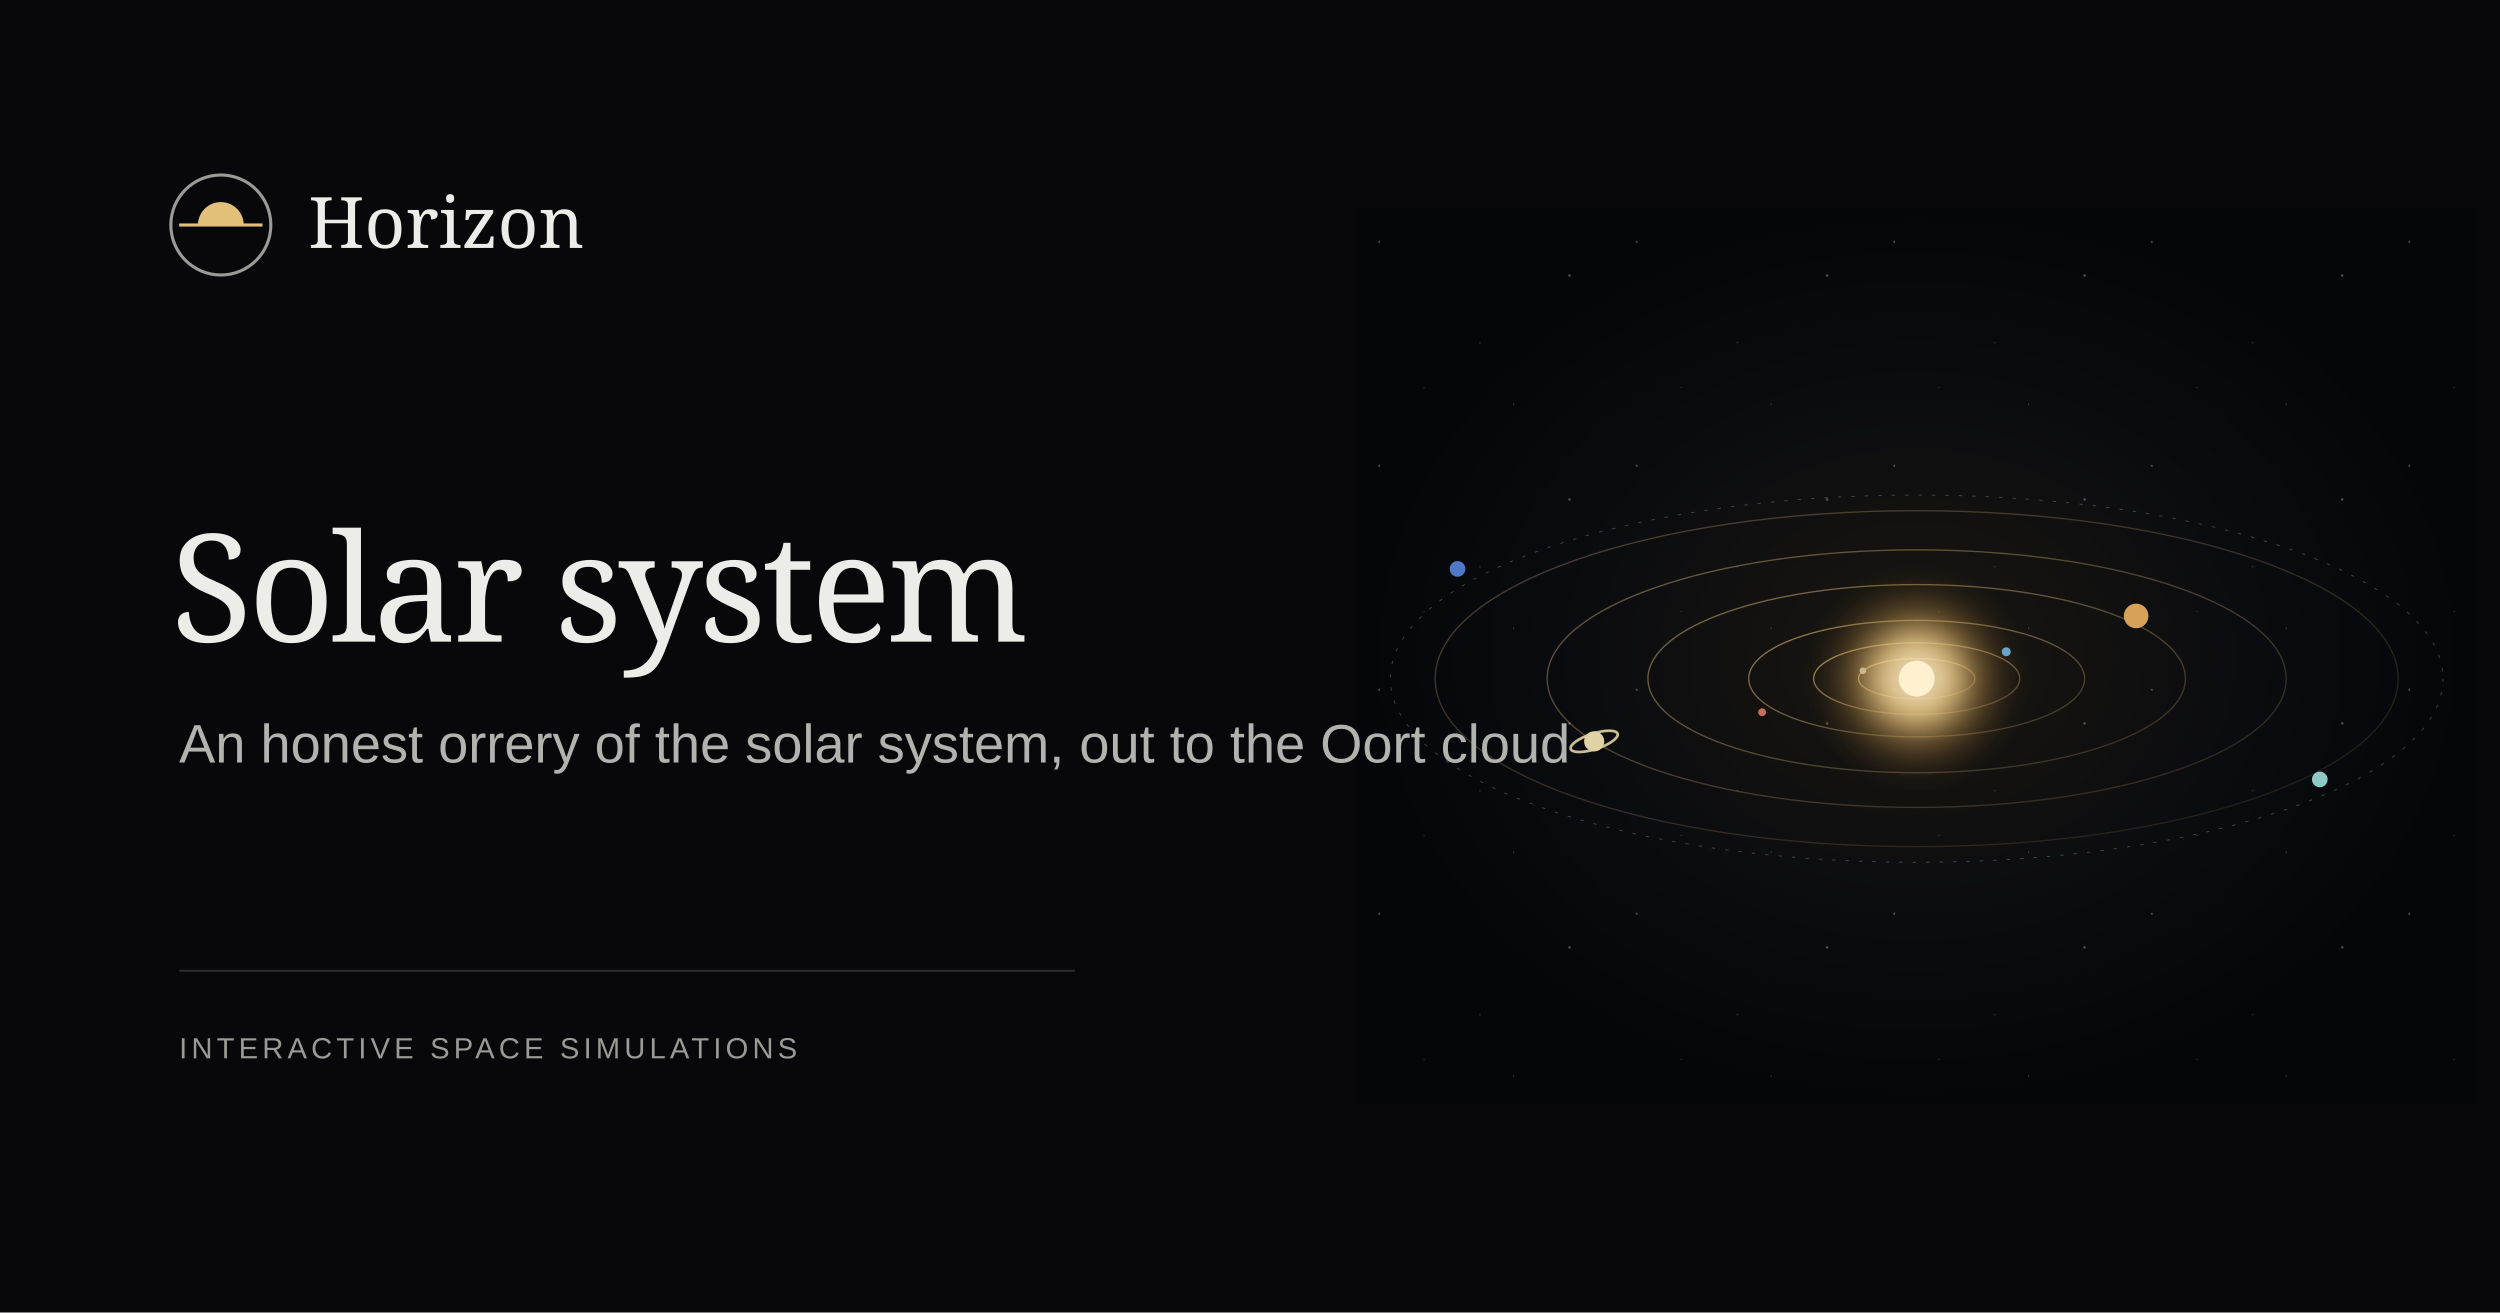
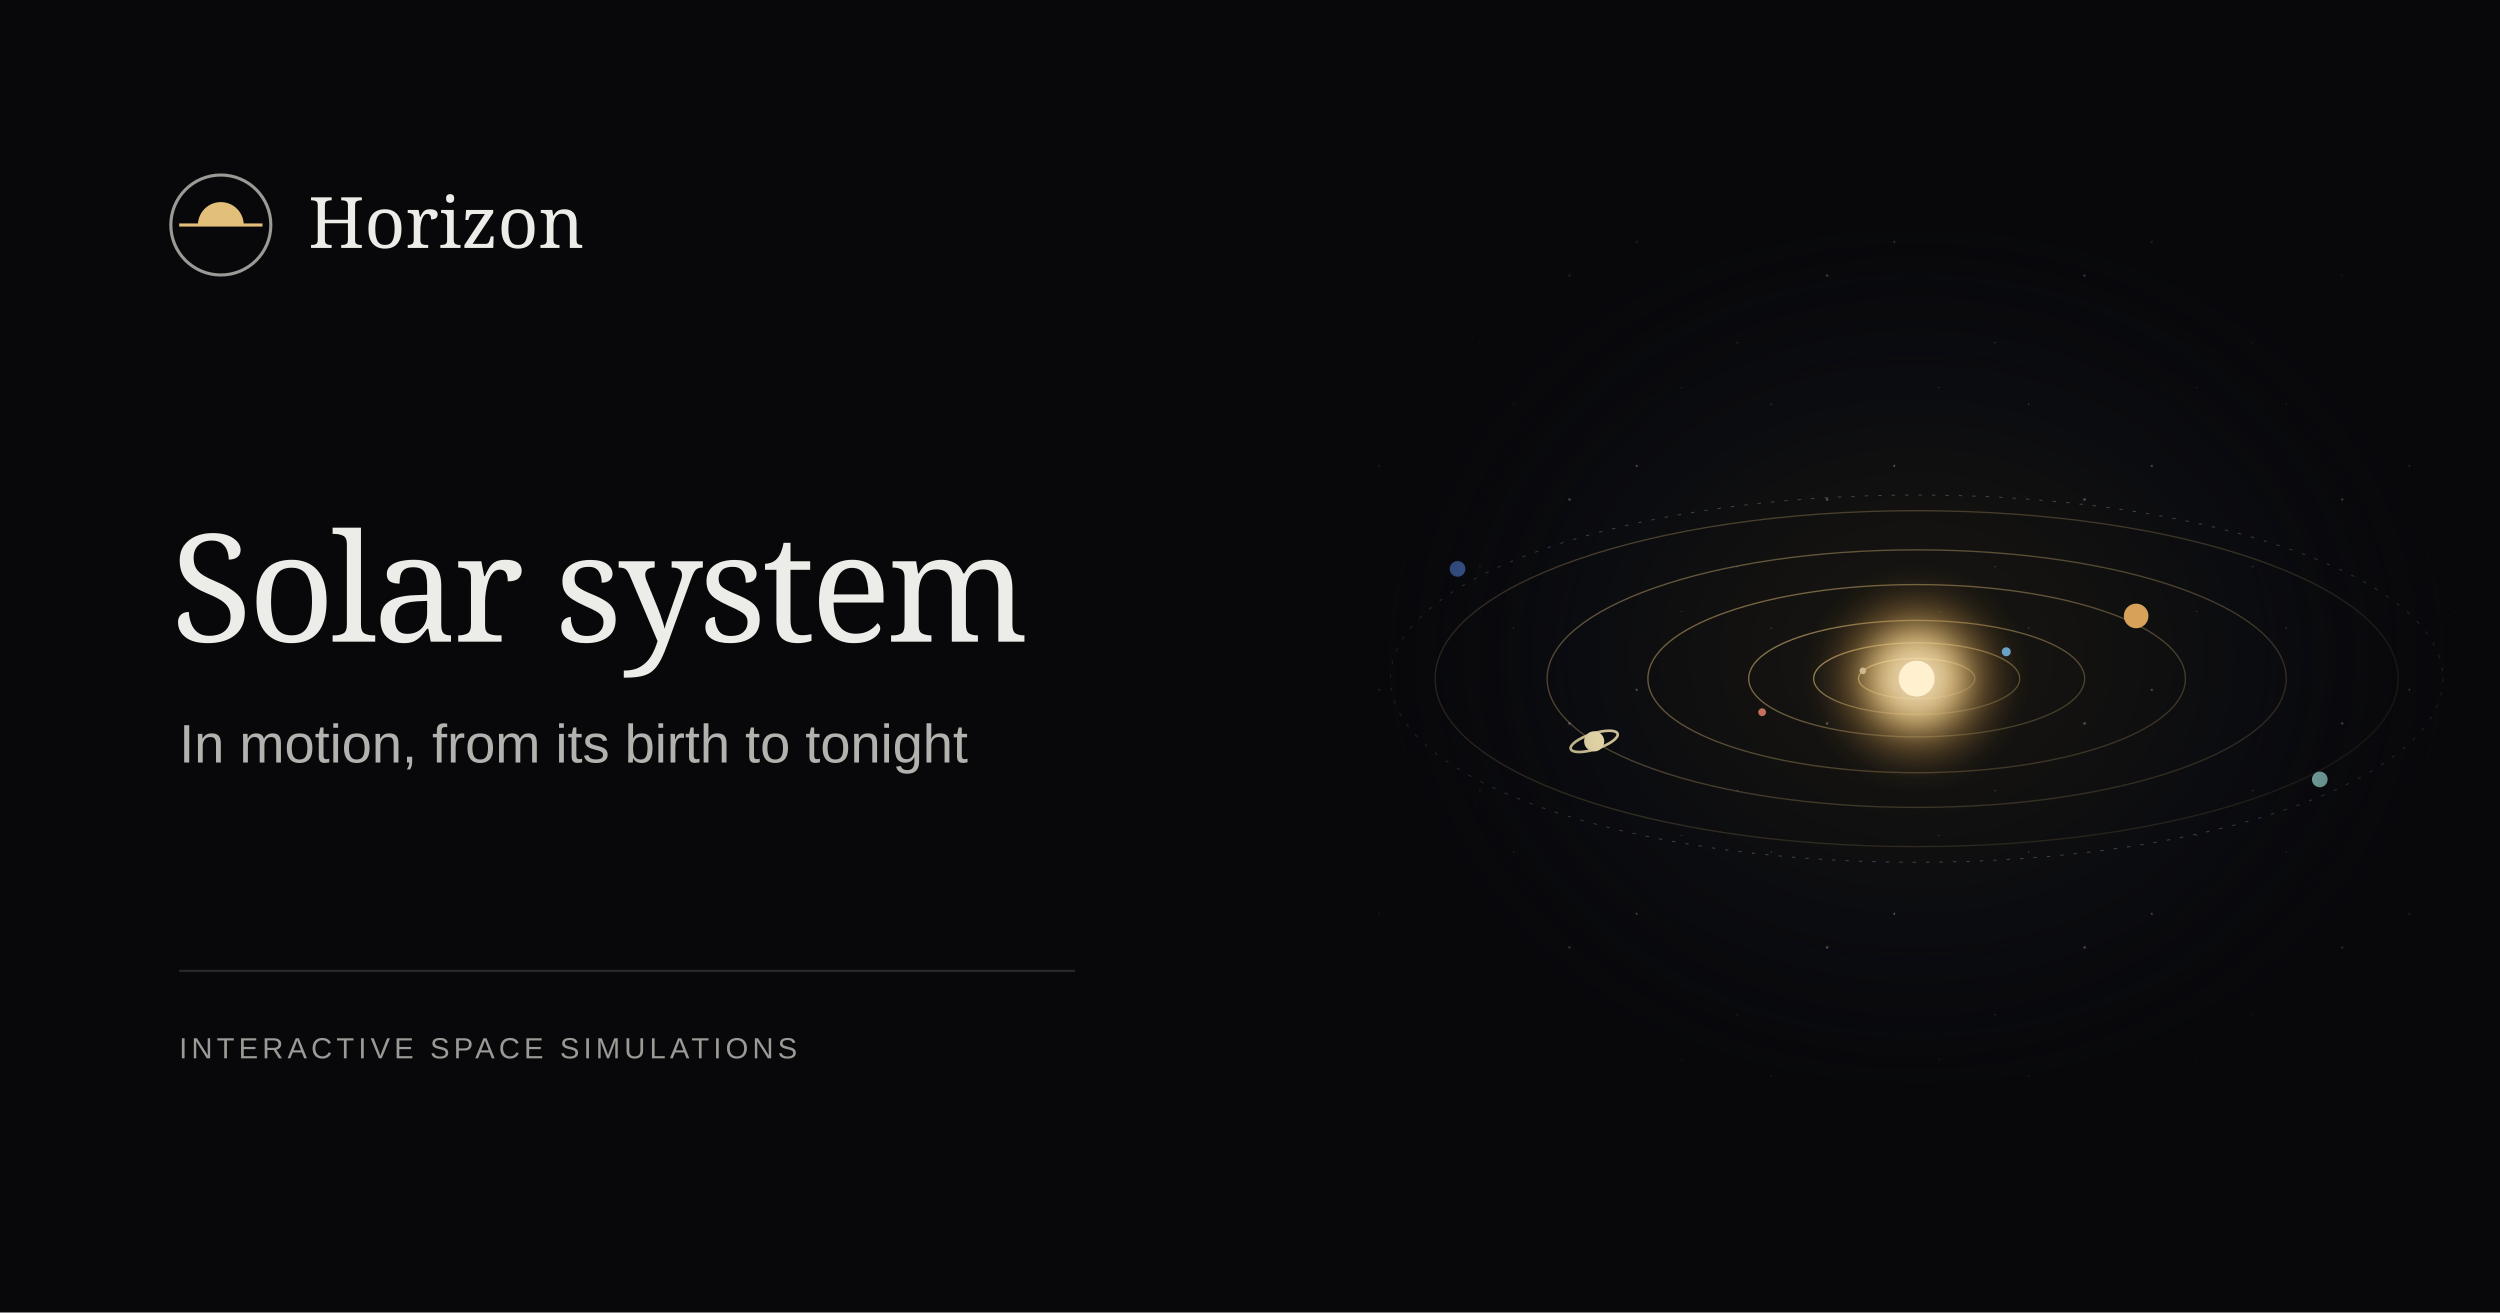
<svg xmlns="http://www.w3.org/2000/svg" width="1200" height="630" viewBox="0 0 1200 630">
  <rect width="1200" height="630" fill="#08080b" />
-   <svg x="640" y="100" width="560" height="430" viewBox="0 0 1000 800" fill="none">
-     <defs>
-       <radialGradient id="sky">
-         <stop stop-color="#1a1711" />
-         <stop offset=".6" stop-color="#0b0c10" />
-         <stop offset="1" stop-color="#050609" />
-       </radialGradient>
-       <radialGradient id="sun">
-         <stop stop-color="#fff4dc" />
-         <stop offset=".35" stop-color="#f1cf8a" />
-         <stop offset=".7" stop-color="#b8863b" stop-opacity=".35" />
-         <stop offset="1" stop-color="#b8863b" stop-opacity="0" />
-       </radialGradient>
-       <linearGradient id="ring" x1="0" y1="0" x2="1" y2="1">
-         <stop stop-color="#e2c07a" stop-opacity=".9" />
-         <stop offset="1" stop-color="#e2c07a" stop-opacity=".25" />
-       </linearGradient>
-       <pattern id="stars" width="230" height="200" patternUnits="userSpaceOnUse">
-         <circle cx="20" cy="30" r=".8" fill="#d7d4cb" opacity=".5" />
-         <circle cx="110" cy="120" r=".6" fill="#ddd" opacity=".3" />
-         <circle cx="190" cy="60" r="1.1" fill="#ddd" opacity=".35" />
-         <circle cx="140" cy="175" r=".5" fill="#ddd" opacity=".4" />
-         <circle cx="60" cy="160" r=".5" fill="#ddd" opacity=".3" />
-       </pattern>
-       <filter id="glow">
-         <feGaussianBlur stdDeviation="10" />
-       </filter>
-     </defs>
-     <path fill="url(#sky)" d="M0 0h1000v800H0z" />
-     <path fill="url(#stars)" d="M0 0h1000v800H0z" />
-     <g transform="translate(500 420)">
-       <g fill="none" stroke="url(#ring)" stroke-width="1.2">
-         <ellipse rx="430" ry="150" opacity=".35" />
-         <ellipse rx="330" ry="115" opacity=".5" />
-         <ellipse rx="240" ry="84" opacity=".6" />
-         <ellipse rx="150" ry="52" opacity=".7" />
-         <ellipse rx="92" ry="32" opacity=".8" />
-         <ellipse rx="52" ry="18" opacity=".9" />
+   <defs>
+     <radialGradient id="art-fade">
+       <stop offset=".5" stop-color="#fff" />
+       <stop offset="1" stop-color="#000" />
+     </radialGradient>
+     <mask id="art-edge" maskUnits="userSpaceOnUse" x="0" y="0" width="1200" height="630">
+       <rect x="600" y="40" width="640" height="550" fill="url(#art-fade)" />
+     </mask>
+   </defs>
+   <g mask="url(#art-edge)">
+     <svg x="640" y="100" width="560" height="430" viewBox="0 0 1000 800" fill="none">
+       <defs>
+         <radialGradient id="sky">
+           <stop stop-color="#1a1711" />
+           <stop offset=".6" stop-color="#0b0c10" />
+           <stop offset="1" stop-color="#08080b" />
+         </radialGradient>
+         <radialGradient id="sun">
+           <stop stop-color="#fff4dc" />
+           <stop offset=".35" stop-color="#f1cf8a" />
+           <stop offset=".7" stop-color="#b8863b" stop-opacity=".35" />
+           <stop offset="1" stop-color="#b8863b" stop-opacity="0" />
+         </radialGradient>
+         <linearGradient id="ring" x1="0" y1="0" x2="1" y2="1">
+           <stop stop-color="#e2c07a" stop-opacity=".9" />
+           <stop offset="1" stop-color="#e2c07a" stop-opacity=".25" />
+         </linearGradient>
+         <pattern id="stars" width="230" height="200" patternUnits="userSpaceOnUse">
+           <circle cx="20" cy="30" r=".8" fill="#d7d4cb" opacity=".5" />
+           <circle cx="110" cy="120" r=".6" fill="#ddd" opacity=".3" />
+           <circle cx="190" cy="60" r="1.1" fill="#ddd" opacity=".35" />
+           <circle cx="140" cy="175" r=".5" fill="#ddd" opacity=".4" />
+           <circle cx="60" cy="160" r=".5" fill="#ddd" opacity=".3" />
+         </pattern>
+         <filter id="glow">
+           <feGaussianBlur stdDeviation="10" />
+         </filter>
+       </defs>
+       <path fill="url(#sky)" d="M0 0h1000v800H0z" />
+       <path fill="url(#stars)" d="M0 0h1000v800H0z" />
+       <g transform="translate(500 420)">
+         <g fill="none" stroke="url(#ring)" stroke-width="1.2">
+           <ellipse rx="430" ry="150" opacity=".35" />
+           <ellipse rx="330" ry="115" opacity=".5" />
+           <ellipse rx="240" ry="84" opacity=".6" />
+           <ellipse rx="150" ry="52" opacity=".7" />
+           <ellipse rx="92" ry="32" opacity=".8" />
+           <ellipse rx="52" ry="18" opacity=".9" />
+         </g>
+         <g fill="none" stroke="#9ebccc" stroke-width=".8" opacity=".35" stroke-dasharray="3 9">
+           <ellipse rx="470" ry="164" />
+         </g>
+         <circle r="90" fill="url(#sun)" filter="url(#glow)" opacity=".9" />
+         <circle r="16" fill="#fff1cf" />
+         <circle cx="-48" cy="-7" r="3" fill="#cbb98a" />
+         <circle cx="80" cy="-24" r="4" fill="#6aa2c8" />
+         <circle cx="-138" cy="30" r="3.5" fill="#c4705a" />
+         <circle cx="196" cy="-56" r="11" fill="#d7a15a" />
+         <g transform="translate(-288 56) rotate(-18)">
+           <ellipse rx="22" ry="7" fill="none" stroke="#e0d2a4" stroke-width="2.4" opacity=".9" />
+           <circle r="9" fill="#e0d2a4" />
+         </g>
+         <circle cx="360" cy="90" r="7" fill="#8ec9c4" />
+         <circle cx="-410" cy="-98" r="7" fill="#4f78c8" />
      </g>
-       <g fill="none" stroke="#9ebccc" stroke-width=".8" opacity=".35" stroke-dasharray="3 9">
-         <ellipse rx="470" ry="164" />
-       </g>
-       <circle r="90" fill="url(#sun)" filter="url(#glow)" opacity=".9" />
-       <circle r="16" fill="#fff1cf" />
-       <circle cx="-48" cy="-7" r="3" fill="#cbb98a" />
-       <circle cx="80" cy="-24" r="4" fill="#6aa2c8" />
-       <circle cx="-138" cy="30" r="3.5" fill="#c4705a" />
-       <circle cx="196" cy="-56" r="11" fill="#d7a15a" />
-       <g transform="translate(-288 56) rotate(-18)">
-         <ellipse rx="22" ry="7" fill="none" stroke="#e0d2a4" stroke-width="2.4" opacity=".9" />
-         <circle r="9" fill="#e0d2a4" />
-       </g>
-       <circle cx="360" cy="90" r="7" fill="#8ec9c4" />
-       <circle cx="-410" cy="-98" r="7" fill="#4f78c8" />
-     </g>
-   </svg>
+     </svg>
+   </g>
  <circle cx="106" cy="108" r="24" fill="none" stroke="#9a9a96" stroke-width="1.5" />
  <path d="M95 108a11 11 0 0 1 22 0Z" fill="#e2c07a" />
  <path d="M86 108h40" stroke="#e2c07a" stroke-width="1.5" />
  <text x="148" y="119" fill="#ecece8" font-family="Georgia, serif" font-size="34">Horizon</text>
  <text x="82" y="308" fill="#ecece8" font-family="Georgia, serif" font-size="72" letter-spacing="-2">Solar system</text>
-   <text x="86" y="366" fill="#b2b2ae" font-family="Arial, sans-serif" font-size="26">An honest orrery of the solar system, out to the Oort cloud</text>
+   <text x="86" y="366" fill="#b2b2ae" font-family="Arial, sans-serif" font-size="26">In motion, from its birth to tonight</text>
  <path d="M86 466h430" stroke="#ecece8" stroke-opacity=".15" />
  <text x="86" y="508" fill="#9a9a96" font-family="Arial, sans-serif" font-size="14" letter-spacing="2">INTERACTIVE SPACE SIMULATIONS</text>
</svg>
